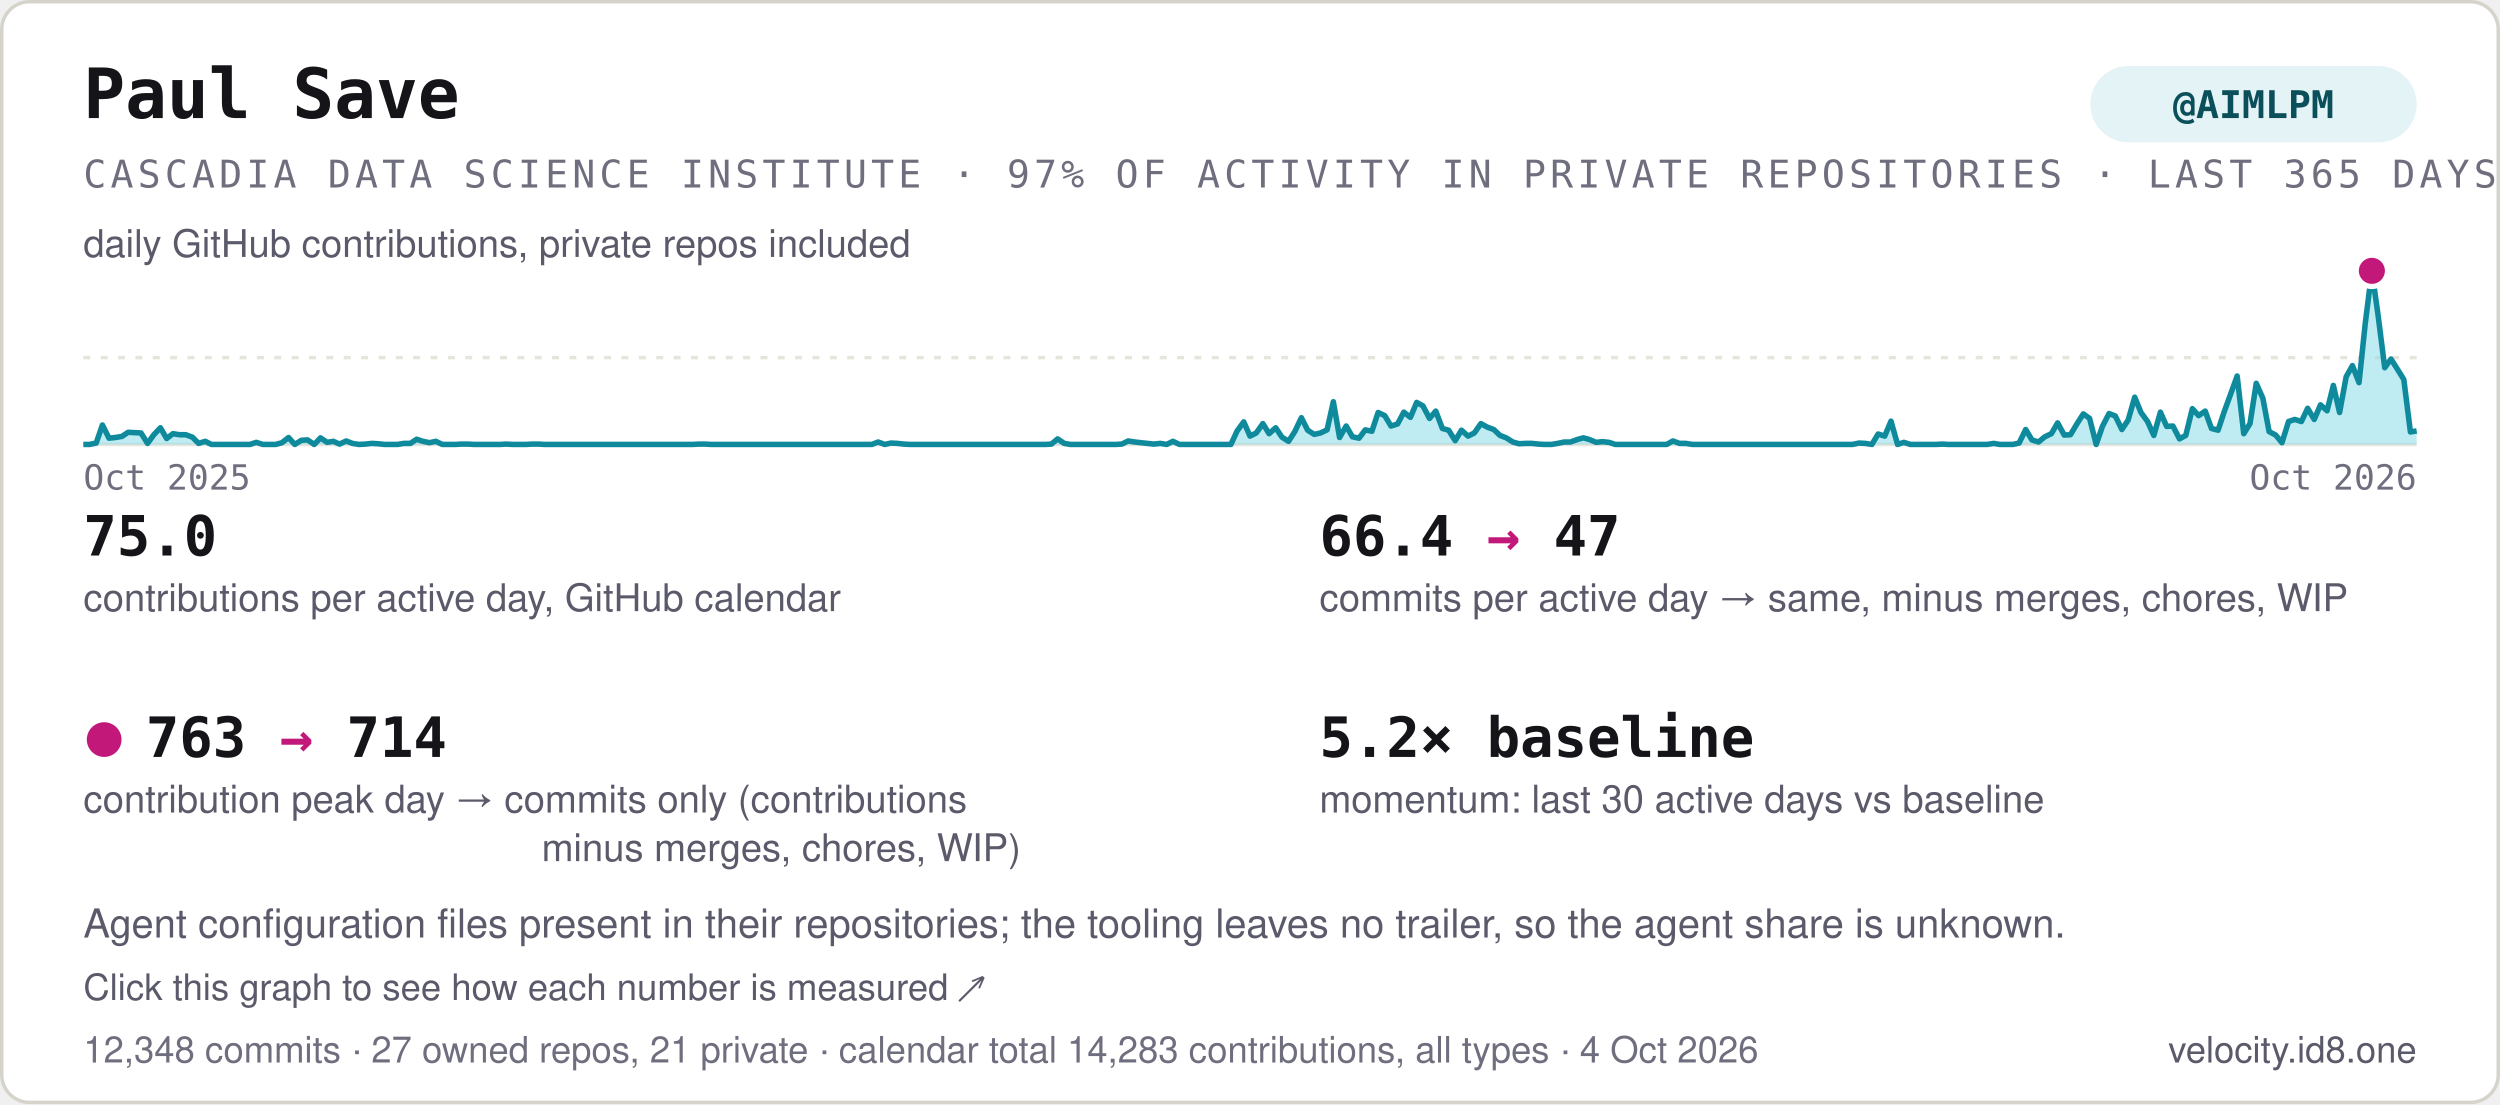
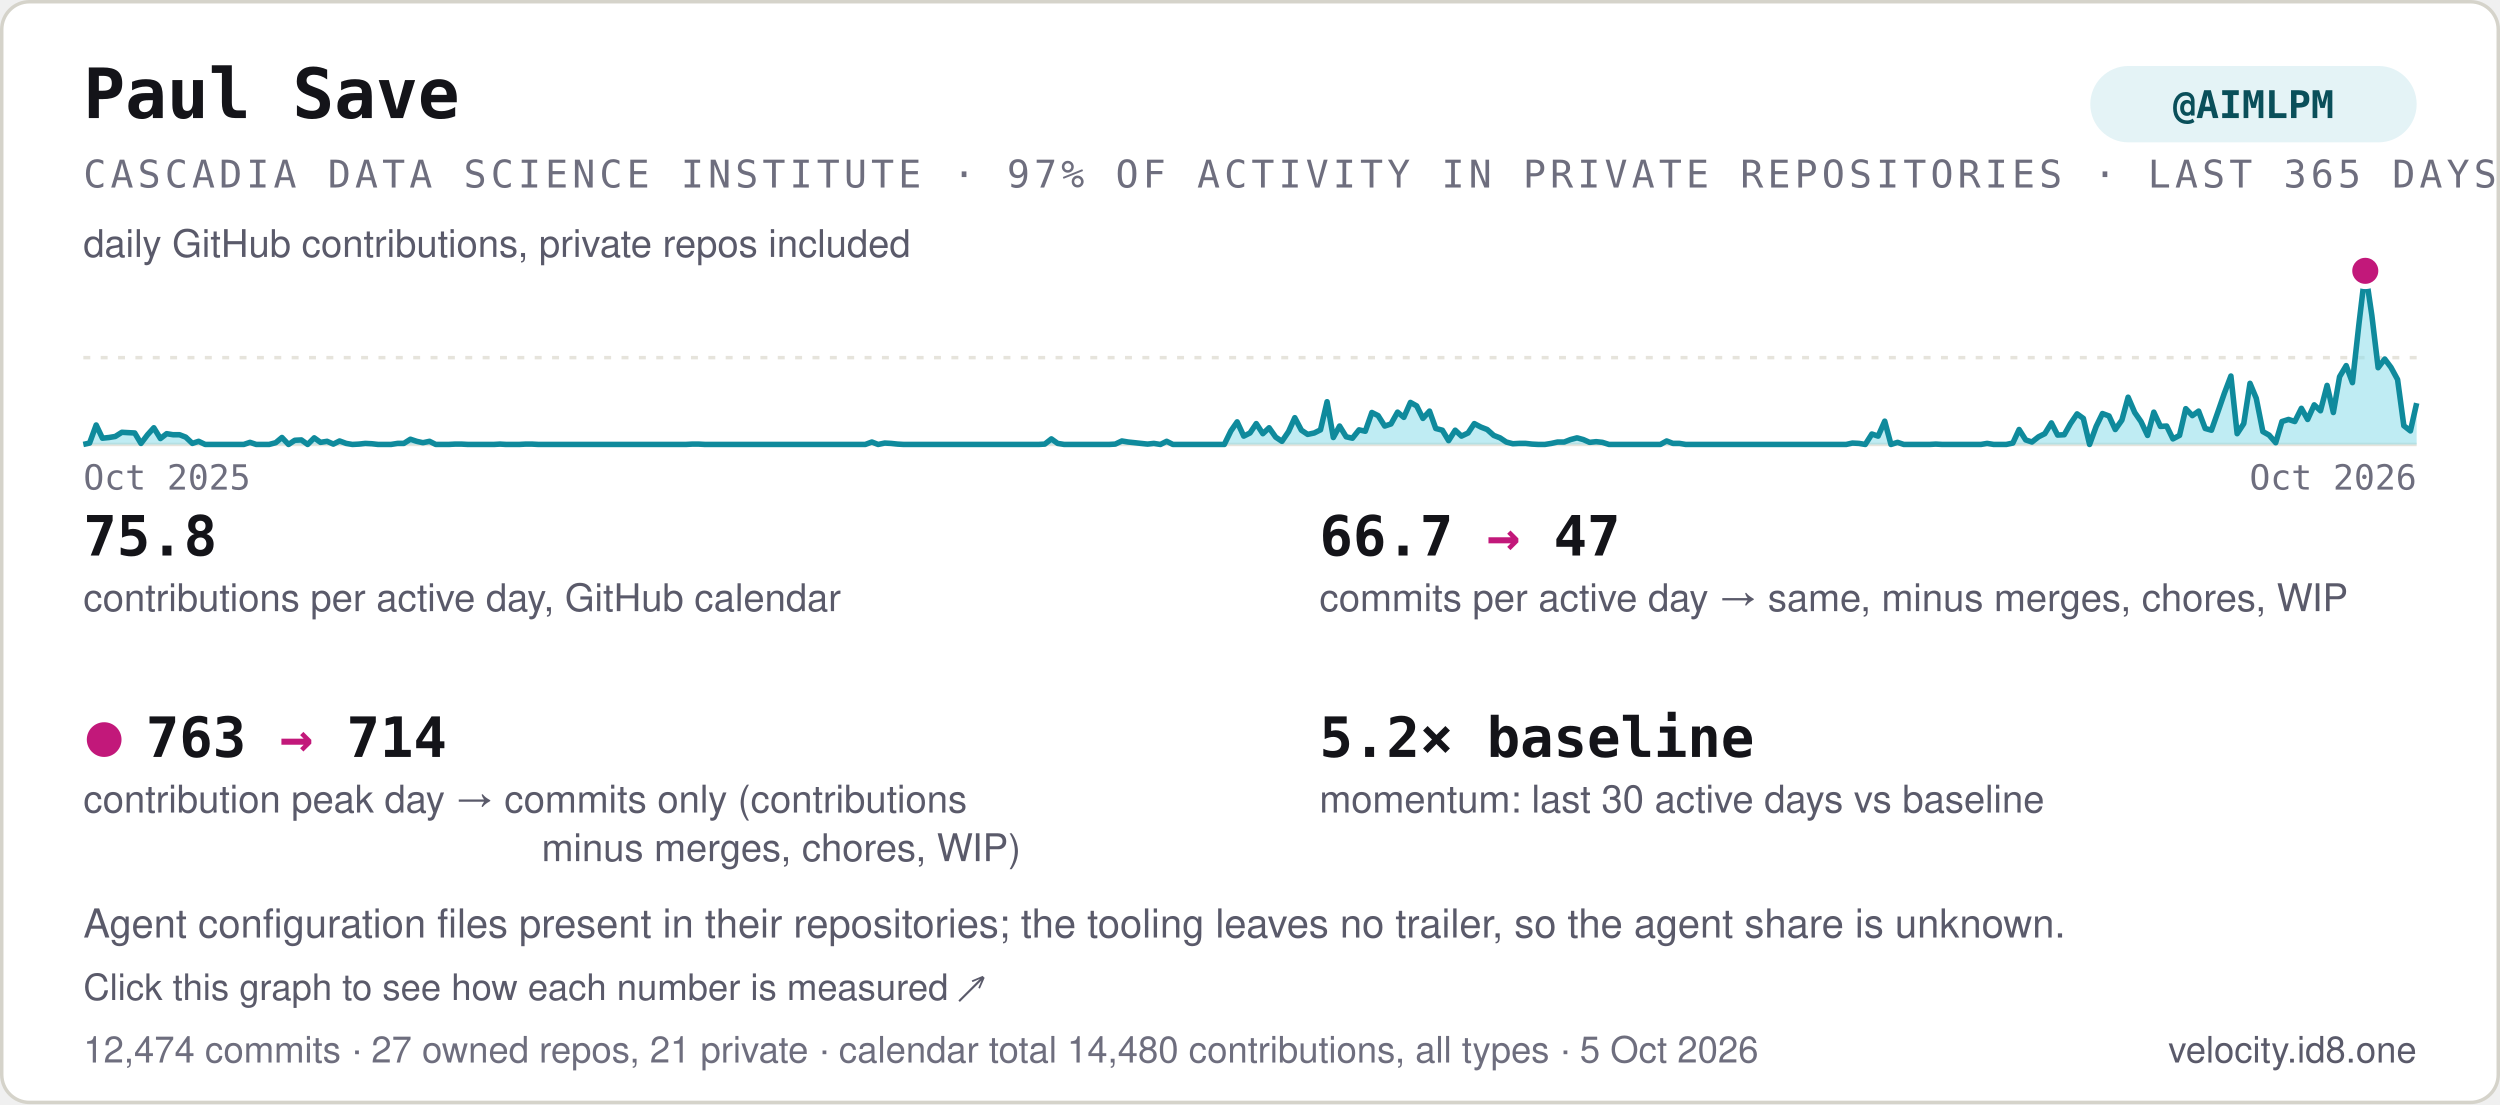
<svg xmlns="http://www.w3.org/2000/svg" width="720" height="318" viewBox="0 0 720 318" role="img" aria-label="Paul Save: Velocity Graph">
  <rect x="0.5" y="0.5" width="719" height="317" rx="8" fill="#FFFFFF" stroke="#D5D3CA" />
  <text x="24" y="34" font-family="Departure Mono, JetBrains Mono, ui-monospace, Menlo, monospace" font-size="20" font-weight="700" fill="#141419">Paul Save</text>
  <text x="24" y="54" font-family="Departure Mono, JetBrains Mono, ui-monospace, Menlo, monospace" font-size="11" letter-spacing="1.2" fill="#6E6E7E">CASCADIA DATA SCIENCE INSTITUTE · 97% OF ACTIVITY IN PRIVATE REPOSITORIES · LAST 365 DAYS</text>
  <rect x="602" y="19" width="94" height="22" rx="11" fill="#E4F3F6" />
  <text x="649" y="34" text-anchor="middle" font-family="Departure Mono, JetBrains Mono, ui-monospace, Menlo, monospace" font-size="11" font-weight="600" fill="#0A4F5A">@AIMLPM</text>
  <line x1="24" x2="696" y1="128" y2="128" stroke="#E6E4DC" />
  <line x1="24" x2="696" y1="103.0" y2="103.0" stroke="#E6E4DC" stroke-dasharray="2 3" />
-   <path d="M24.0,128.0 L25.8,128.0 L27.7,127.6 L29.5,122.4 L31.4,126.2 L33.2,126.0 L35.1,125.7 L36.9,124.5 L38.8,124.6 L40.6,124.7 L42.5,127.7 L44.3,125.2 L46.2,123.2 L48.0,126.3 L49.8,124.9 L51.7,125.2 L53.5,125.2 L55.4,125.9 L57.2,127.7 L59.1,127.1 L60.9,128.0 L62.8,128.0 L64.6,128.0 L66.5,128.0 L68.3,128.0 L70.2,128.0 L72.0,128.0 L73.8,127.4 L75.7,128.0 L77.5,128.0 L79.4,128.0 L81.2,127.5 L83.1,126.0 L84.9,128.0 L86.8,126.8 L88.6,126.7 L90.5,128.0 L92.3,126.1 L94.2,127.4 L96.0,127.1 L97.8,127.9 L99.7,127.0 L101.5,127.7 L103.4,128.0 L105.2,127.9 L107.1,127.7 L108.9,127.8 L110.8,128.0 L112.6,128.0 L114.5,128.0 L116.3,127.7 L118.2,127.7 L120.0,126.5 L121.8,127.1 L123.7,127.5 L125.5,127.1 L127.4,128.0 L129.2,128.0 L131.1,128.0 L132.9,127.9 L134.8,127.9 L136.6,128.0 L138.5,128.0 L140.3,128.0 L142.2,128.0 L144.0,128.0 L145.8,127.9 L147.7,128.0 L149.5,128.0 L151.4,128.0 L153.2,127.9 L155.1,127.9 L156.9,128.0 L158.8,128.0 L160.6,128.0 L162.5,128.0 L164.3,128.0 L166.2,128.0 L168.0,128.0 L169.8,128.0 L171.7,128.0 L173.5,128.0 L175.4,128.0 L177.2,128.0 L179.1,128.0 L180.9,128.0 L182.8,128.0 L184.6,128.0 L186.5,128.0 L188.3,128.0 L190.2,128.0 L192.0,128.0 L193.8,128.0 L195.7,128.0 L197.5,128.0 L199.4,128.0 L201.2,127.9 L203.1,127.9 L204.9,128.0 L206.8,128.0 L208.6,128.0 L210.5,128.0 L212.3,128.0 L214.2,128.0 L216.0,128.0 L217.8,128.0 L219.7,128.0 L221.5,128.0 L223.4,128.0 L225.2,128.0 L227.1,128.0 L228.9,128.0 L230.8,128.0 L232.6,128.0 L234.5,128.0 L236.3,128.0 L238.2,128.0 L240.0,128.0 L241.8,128.0 L243.7,128.0 L245.5,128.0 L247.4,128.0 L249.2,128.0 L251.1,128.0 L252.9,127.3 L254.8,128.0 L256.6,127.6 L258.5,127.7 L260.3,127.9 L262.2,128.0 L264.0,128.0 L265.8,128.0 L267.7,128.0 L269.5,128.0 L271.4,128.0 L273.2,128.0 L275.1,128.0 L276.9,128.0 L278.8,128.0 L280.6,128.0 L282.5,128.0 L284.3,128.0 L286.2,128.0 L288.0,128.0 L289.8,128.0 L291.7,128.0 L293.5,128.0 L295.4,128.0 L297.2,128.0 L299.1,128.0 L300.9,128.0 L302.8,127.9 L304.6,126.4 L306.5,127.7 L308.3,128.0 L310.2,128.0 L312.0,128.0 L313.8,128.0 L315.7,128.0 L317.5,128.0 L319.4,128.0 L321.2,128.0 L323.1,127.9 L324.9,127.0 L326.8,127.3 L328.6,127.5 L330.5,127.7 L332.3,127.9 L334.2,127.7 L336.0,128.0 L337.8,127.1 L339.7,128.0 L341.5,128.0 L343.4,128.0 L345.2,128.0 L347.1,128.0 L348.9,128.0 L350.8,128.0 L352.6,128.0 L354.5,128.0 L356.3,124.1 L358.2,121.5 L360.0,125.6 L361.8,124.7 L363.7,122.0 L365.5,124.9 L367.4,123.2 L369.2,125.9 L371.1,127.1 L372.9,124.3 L374.8,120.3 L376.6,123.9 L378.5,125.1 L380.3,124.7 L382.2,123.8 L384.0,115.7 L385.8,126.0 L387.7,122.7 L389.5,125.8 L391.4,126.2 L393.2,123.8 L395.1,124.2 L396.9,118.8 L398.8,119.7 L400.6,122.7 L402.5,122.1 L404.3,118.7 L406.2,120.2 L408.0,115.9 L409.8,116.9 L411.7,120.5 L413.5,118.4 L415.4,123.4 L417.2,123.9 L419.1,126.9 L420.9,123.9 L422.8,125.6 L424.6,124.7 L426.5,122.0 L428.3,123.0 L430.2,123.7 L432.0,125.4 L433.8,126.1 L435.7,127.3 L437.5,127.8 L439.4,127.7 L441.2,127.7 L443.1,127.9 L444.9,128.0 L446.8,128.0 L448.6,127.7 L450.5,127.3 L452.3,127.3 L454.2,126.6 L456.0,126.1 L457.8,126.6 L459.7,127.4 L461.5,127.2 L463.4,127.4 L465.2,128.0 L467.1,128.0 L468.9,128.0 L470.8,128.0 L472.6,128.0 L474.5,128.0 L476.3,128.0 L478.2,128.0 L480.0,128.0 L481.8,127.0 L483.7,127.7 L485.5,127.7 L487.4,128.0 L489.2,128.0 L491.1,128.0 L492.9,128.0 L494.8,128.0 L496.6,128.0 L498.5,128.0 L500.3,128.0 L502.2,128.0 L504.0,128.0 L505.8,128.0 L507.7,128.0 L509.5,128.0 L511.4,128.0 L513.2,128.0 L515.1,128.0 L516.9,128.0 L518.8,128.0 L520.6,128.0 L522.5,128.0 L524.3,128.0 L526.2,128.0 L528.0,128.0 L529.8,128.0 L531.7,128.0 L533.5,128.0 L535.4,127.6 L537.2,127.7 L539.1,128.0 L540.9,125.0 L542.8,125.6 L544.6,121.3 L546.5,128.0 L548.3,127.4 L550.2,128.0 L552.0,128.0 L553.8,128.0 L555.7,128.0 L557.5,128.0 L559.4,127.9 L561.2,128.0 L563.1,128.0 L564.9,128.0 L566.8,128.0 L568.6,128.0 L570.5,128.0 L572.3,128.0 L574.2,127.7 L576.0,128.0 L577.8,128.0 L579.7,128.0 L581.5,127.6 L583.4,123.7 L585.2,126.7 L587.1,127.3 L588.9,125.8 L590.8,124.9 L592.6,121.8 L594.5,125.3 L596.3,125.2 L598.2,122.0 L600.0,119.2 L601.8,120.5 L603.7,128.0 L605.5,122.8 L607.4,119.1 L609.2,119.8 L611.1,123.7 L612.9,121.0 L614.8,114.4 L616.6,118.8 L618.5,121.4 L620.3,125.4 L622.2,118.7 L624.0,122.8 L625.8,122.7 L627.7,126.4 L629.5,125.4 L631.4,117.7 L633.2,119.7 L635.1,118.4 L636.9,123.4 L638.8,123.9 L640.6,118.5 L642.5,113.3 L644.3,108.3 L646.2,124.9 L648.0,122.0 L649.8,110.4 L651.7,114.7 L653.5,124.3 L655.4,125.3 L657.2,127.5 L659.1,121.4 L660.9,120.8 L662.8,121.4 L664.6,117.6 L666.5,120.8 L668.3,116.6 L670.2,118.3 L672.0,111.0 L673.8,118.8 L675.7,108.5 L677.5,105.3 L679.4,110.2 L681.2,93.1 L683.1,78.0 L684.9,90.9 L686.8,105.9 L688.6,103.4 L690.5,106.4 L692.3,109.3 L694.2,124.4 L696.0,124.1 L696.0,128 L24,128 Z" fill="#8ADCE8" fill-opacity="0.55" />
-   <path d="M24.0,128.0 L25.8,128.0 L27.7,127.6 L29.5,122.4 L31.4,126.2 L33.2,126.0 L35.1,125.7 L36.9,124.5 L38.8,124.6 L40.6,124.7 L42.5,127.7 L44.3,125.2 L46.2,123.2 L48.0,126.3 L49.8,124.9 L51.7,125.2 L53.5,125.2 L55.4,125.9 L57.2,127.7 L59.1,127.1 L60.9,128.0 L62.8,128.0 L64.6,128.0 L66.5,128.0 L68.3,128.0 L70.2,128.0 L72.0,128.0 L73.8,127.4 L75.7,128.0 L77.5,128.0 L79.4,128.0 L81.2,127.5 L83.1,126.0 L84.9,128.0 L86.8,126.8 L88.6,126.7 L90.5,128.0 L92.3,126.1 L94.2,127.4 L96.0,127.1 L97.8,127.9 L99.7,127.0 L101.5,127.7 L103.4,128.0 L105.2,127.9 L107.1,127.7 L108.9,127.8 L110.8,128.0 L112.6,128.0 L114.5,128.0 L116.3,127.7 L118.2,127.7 L120.0,126.5 L121.8,127.1 L123.7,127.5 L125.5,127.1 L127.4,128.0 L129.2,128.0 L131.1,128.0 L132.9,127.9 L134.8,127.9 L136.6,128.0 L138.5,128.0 L140.3,128.0 L142.2,128.0 L144.0,128.0 L145.8,127.9 L147.7,128.0 L149.5,128.0 L151.4,128.0 L153.2,127.9 L155.1,127.9 L156.9,128.0 L158.8,128.0 L160.6,128.0 L162.5,128.0 L164.3,128.0 L166.2,128.0 L168.0,128.0 L169.8,128.0 L171.7,128.0 L173.5,128.0 L175.4,128.0 L177.2,128.0 L179.1,128.0 L180.9,128.0 L182.8,128.0 L184.6,128.0 L186.5,128.0 L188.3,128.0 L190.2,128.0 L192.0,128.0 L193.8,128.0 L195.7,128.0 L197.5,128.0 L199.4,128.0 L201.2,127.9 L203.1,127.9 L204.9,128.0 L206.8,128.0 L208.6,128.0 L210.5,128.0 L212.3,128.0 L214.2,128.0 L216.0,128.0 L217.8,128.0 L219.7,128.0 L221.5,128.0 L223.4,128.0 L225.2,128.0 L227.1,128.0 L228.9,128.0 L230.8,128.0 L232.6,128.0 L234.5,128.0 L236.3,128.0 L238.2,128.0 L240.0,128.0 L241.8,128.0 L243.7,128.0 L245.5,128.0 L247.4,128.0 L249.2,128.0 L251.1,128.0 L252.9,127.3 L254.8,128.0 L256.6,127.6 L258.5,127.7 L260.3,127.9 L262.2,128.0 L264.0,128.0 L265.8,128.0 L267.7,128.0 L269.5,128.0 L271.4,128.0 L273.2,128.0 L275.1,128.0 L276.9,128.0 L278.8,128.0 L280.6,128.0 L282.5,128.0 L284.3,128.0 L286.2,128.0 L288.0,128.0 L289.8,128.0 L291.7,128.0 L293.5,128.0 L295.4,128.0 L297.2,128.0 L299.1,128.0 L300.9,128.0 L302.8,127.9 L304.6,126.4 L306.5,127.7 L308.3,128.0 L310.2,128.0 L312.0,128.0 L313.8,128.0 L315.7,128.0 L317.5,128.0 L319.4,128.0 L321.2,128.0 L323.1,127.9 L324.9,127.0 L326.8,127.3 L328.6,127.5 L330.5,127.7 L332.3,127.9 L334.2,127.7 L336.0,128.0 L337.8,127.1 L339.7,128.0 L341.5,128.0 L343.4,128.0 L345.2,128.0 L347.1,128.0 L348.9,128.0 L350.8,128.0 L352.6,128.0 L354.5,128.0 L356.3,124.1 L358.2,121.5 L360.0,125.6 L361.8,124.7 L363.7,122.0 L365.5,124.9 L367.4,123.2 L369.2,125.9 L371.1,127.1 L372.9,124.3 L374.8,120.3 L376.6,123.9 L378.5,125.1 L380.3,124.7 L382.2,123.8 L384.0,115.7 L385.8,126.0 L387.7,122.7 L389.5,125.8 L391.4,126.2 L393.2,123.8 L395.1,124.2 L396.9,118.8 L398.8,119.7 L400.6,122.7 L402.5,122.1 L404.3,118.7 L406.2,120.2 L408.0,115.9 L409.8,116.9 L411.7,120.5 L413.5,118.4 L415.4,123.4 L417.2,123.9 L419.1,126.9 L420.9,123.9 L422.8,125.6 L424.6,124.7 L426.5,122.0 L428.3,123.0 L430.2,123.7 L432.0,125.4 L433.8,126.1 L435.7,127.3 L437.5,127.8 L439.4,127.7 L441.2,127.7 L443.1,127.9 L444.9,128.0 L446.8,128.0 L448.6,127.7 L450.5,127.3 L452.3,127.3 L454.2,126.6 L456.0,126.1 L457.8,126.6 L459.7,127.4 L461.5,127.2 L463.4,127.4 L465.2,128.0 L467.1,128.0 L468.9,128.0 L470.8,128.0 L472.6,128.0 L474.5,128.0 L476.3,128.0 L478.2,128.0 L480.0,128.0 L481.8,127.0 L483.7,127.7 L485.5,127.7 L487.4,128.0 L489.2,128.0 L491.1,128.0 L492.9,128.0 L494.8,128.0 L496.6,128.0 L498.5,128.0 L500.3,128.0 L502.2,128.0 L504.0,128.0 L505.8,128.0 L507.7,128.0 L509.5,128.0 L511.4,128.0 L513.2,128.0 L515.1,128.0 L516.9,128.0 L518.8,128.0 L520.6,128.0 L522.5,128.0 L524.3,128.0 L526.2,128.0 L528.0,128.0 L529.8,128.0 L531.7,128.0 L533.5,128.0 L535.4,127.6 L537.2,127.7 L539.1,128.0 L540.9,125.0 L542.8,125.6 L544.6,121.3 L546.5,128.0 L548.3,127.4 L550.2,128.0 L552.0,128.0 L553.8,128.0 L555.7,128.0 L557.5,128.0 L559.4,127.9 L561.2,128.0 L563.1,128.0 L564.9,128.0 L566.8,128.0 L568.6,128.0 L570.5,128.0 L572.3,128.0 L574.2,127.7 L576.0,128.0 L577.8,128.0 L579.7,128.0 L581.5,127.6 L583.4,123.7 L585.2,126.7 L587.1,127.3 L588.9,125.8 L590.8,124.9 L592.6,121.8 L594.5,125.3 L596.3,125.2 L598.2,122.0 L600.0,119.2 L601.8,120.5 L603.7,128.0 L605.5,122.8 L607.4,119.1 L609.2,119.8 L611.1,123.7 L612.9,121.0 L614.8,114.4 L616.6,118.8 L618.5,121.4 L620.3,125.4 L622.2,118.7 L624.0,122.8 L625.8,122.7 L627.7,126.4 L629.5,125.4 L631.4,117.7 L633.2,119.7 L635.1,118.4 L636.9,123.4 L638.8,123.9 L640.6,118.5 L642.5,113.3 L644.3,108.3 L646.2,124.9 L648.0,122.0 L649.8,110.4 L651.7,114.7 L653.5,124.3 L655.4,125.3 L657.2,127.5 L659.1,121.4 L660.9,120.8 L662.8,121.4 L664.6,117.6 L666.5,120.8 L668.3,116.6 L670.2,118.3 L672.0,111.0 L673.8,118.8 L675.7,108.5 L677.5,105.3 L679.4,110.2 L681.2,93.1 L683.1,78.0 L684.9,90.9 L686.8,105.9 L688.6,103.4 L690.5,106.4 L692.3,109.3 L694.2,124.4 L696.0,124.1" fill="none" stroke="#0F8A9C" stroke-width="1.6" stroke-linejoin="round" />
-   <circle cx="683.1" cy="78.0" r="4.5" fill="#C2187A" stroke="#FFFFFF" stroke-width="1.5" />
+   <path d="M24.0,128.0 L25.8,127.6 L27.7,122.4 L29.5,126.2 L31.4,126.0 L33.2,125.7 L35.1,124.5 L36.9,124.6 L38.8,124.7 L40.6,127.7 L42.5,125.2 L44.3,123.2 L46.2,126.3 L48.0,124.9 L49.8,125.2 L51.7,125.2 L53.5,125.9 L55.4,127.7 L57.2,127.1 L59.1,128.0 L60.9,128.0 L62.8,128.0 L64.6,128.0 L66.5,128.0 L68.3,128.0 L70.2,128.0 L72.0,127.4 L73.8,128.0 L75.7,128.0 L77.5,128.0 L79.4,127.5 L81.2,126.0 L83.1,128.0 L84.9,126.8 L86.8,126.7 L88.6,128.0 L90.5,126.1 L92.3,127.4 L94.2,127.1 L96.0,127.9 L97.8,127.0 L99.7,127.7 L101.5,128.0 L103.4,127.9 L105.2,127.7 L107.1,127.8 L108.9,128.0 L110.8,128.0 L112.6,128.0 L114.5,127.7 L116.3,127.7 L118.2,126.5 L120.0,127.1 L121.8,127.5 L123.7,127.1 L125.5,128.0 L127.4,128.0 L129.2,128.0 L131.1,127.9 L132.9,127.9 L134.8,128.0 L136.6,128.0 L138.5,128.0 L140.3,128.0 L142.2,128.0 L144.0,127.9 L145.8,128.0 L147.7,128.0 L149.5,128.0 L151.4,127.9 L153.2,127.9 L155.1,128.0 L156.9,128.0 L158.8,128.0 L160.6,128.0 L162.5,128.0 L164.3,128.0 L166.2,128.0 L168.0,128.0 L169.8,128.0 L171.7,128.0 L173.5,128.0 L175.4,128.0 L177.2,128.0 L179.1,128.0 L180.9,128.0 L182.8,128.0 L184.6,128.0 L186.5,128.0 L188.3,128.0 L190.2,128.0 L192.0,128.0 L193.8,128.0 L195.7,128.0 L197.5,128.0 L199.4,127.9 L201.2,127.9 L203.1,128.0 L204.9,128.0 L206.8,128.0 L208.6,128.0 L210.5,128.0 L212.3,128.0 L214.2,128.0 L216.0,128.0 L217.8,128.0 L219.7,128.0 L221.5,128.0 L223.4,128.0 L225.2,128.0 L227.1,128.0 L228.9,128.0 L230.8,128.0 L232.6,128.0 L234.5,128.0 L236.3,128.0 L238.2,128.0 L240.0,128.0 L241.8,128.0 L243.7,128.0 L245.5,128.0 L247.4,128.0 L249.2,128.0 L251.1,127.3 L252.9,128.0 L254.8,127.6 L256.6,127.7 L258.5,127.9 L260.3,128.0 L262.2,128.0 L264.0,128.0 L265.8,128.0 L267.7,128.0 L269.5,128.0 L271.4,128.0 L273.2,128.0 L275.1,128.0 L276.9,128.0 L278.8,128.0 L280.6,128.0 L282.5,128.0 L284.3,128.0 L286.2,128.0 L288.0,128.0 L289.8,128.0 L291.7,128.0 L293.5,128.0 L295.4,128.0 L297.2,128.0 L299.1,128.0 L300.9,127.9 L302.8,126.4 L304.6,127.7 L306.5,128.0 L308.3,128.0 L310.2,128.0 L312.0,128.0 L313.8,128.0 L315.7,128.0 L317.5,128.0 L319.4,128.0 L321.2,127.9 L323.1,127.0 L324.9,127.3 L326.8,127.5 L328.6,127.7 L330.5,127.9 L332.3,127.7 L334.2,128.0 L336.0,127.1 L337.8,128.0 L339.7,128.0 L341.5,128.0 L343.4,128.0 L345.2,128.0 L347.1,128.0 L348.9,128.0 L350.8,128.0 L352.6,128.0 L354.5,124.1 L356.3,121.5 L358.2,125.6 L360.0,124.7 L361.8,122.0 L363.7,124.9 L365.5,123.2 L367.4,125.9 L369.2,127.1 L371.1,124.3 L372.9,120.3 L374.8,123.9 L376.6,125.1 L378.5,124.7 L380.3,123.8 L382.2,115.7 L384.0,126.0 L385.8,122.7 L387.7,125.8 L389.5,126.2 L391.4,123.8 L393.2,124.2 L395.1,118.8 L396.9,119.7 L398.8,122.7 L400.6,122.1 L402.5,118.7 L404.3,120.2 L406.2,115.9 L408.0,116.9 L409.8,120.5 L411.7,118.4 L413.5,123.4 L415.4,123.9 L417.2,126.9 L419.1,123.9 L420.9,125.6 L422.8,124.7 L424.6,122.0 L426.5,123.0 L428.3,123.7 L430.2,125.4 L432.0,126.1 L433.8,127.3 L435.7,127.8 L437.5,127.7 L439.4,127.7 L441.2,127.9 L443.1,128.0 L444.9,128.0 L446.8,127.7 L448.6,127.3 L450.5,127.3 L452.3,126.6 L454.2,126.1 L456.0,126.6 L457.8,127.4 L459.7,127.2 L461.5,127.4 L463.4,128.0 L465.2,128.0 L467.1,128.0 L468.9,128.0 L470.8,128.0 L472.6,128.0 L474.5,128.0 L476.3,128.0 L478.2,128.0 L480.0,127.0 L481.8,127.7 L483.7,127.7 L485.5,128.0 L487.4,128.0 L489.2,128.0 L491.1,128.0 L492.9,128.0 L494.8,128.0 L496.6,128.0 L498.5,128.0 L500.3,128.0 L502.2,128.0 L504.0,128.0 L505.8,128.0 L507.7,128.0 L509.5,128.0 L511.4,128.0 L513.2,128.0 L515.1,128.0 L516.9,128.0 L518.8,128.0 L520.6,128.0 L522.5,128.0 L524.3,128.0 L526.2,128.0 L528.0,128.0 L529.8,128.0 L531.7,128.0 L533.5,127.6 L535.4,127.7 L537.2,128.0 L539.1,125.0 L540.9,125.6 L542.8,121.3 L544.6,128.0 L546.5,127.4 L548.3,128.0 L550.2,128.0 L552.0,128.0 L553.8,128.0 L555.7,128.0 L557.5,127.9 L559.4,128.0 L561.2,128.0 L563.1,128.0 L564.9,128.0 L566.8,128.0 L568.6,128.0 L570.5,128.0 L572.3,127.7 L574.2,128.0 L576.0,128.0 L577.8,128.0 L579.7,127.6 L581.5,123.7 L583.4,126.7 L585.2,127.3 L587.1,125.8 L588.9,124.9 L590.8,121.8 L592.6,125.3 L594.5,125.2 L596.3,122.0 L598.2,119.2 L600.0,120.5 L601.8,128.0 L603.7,122.8 L605.5,119.1 L607.4,119.8 L609.2,123.7 L611.1,121.0 L612.9,114.4 L614.8,118.8 L616.6,121.4 L618.5,125.4 L620.3,118.7 L622.2,122.8 L624.0,122.7 L625.8,126.4 L627.7,125.4 L629.5,117.7 L631.4,119.7 L633.2,118.4 L635.1,123.4 L636.9,123.9 L638.8,118.5 L640.6,113.3 L642.5,108.3 L644.3,124.9 L646.2,122.0 L648.0,110.4 L649.8,114.7 L651.7,124.3 L653.5,125.3 L655.4,127.5 L657.2,121.4 L659.1,120.8 L660.9,121.4 L662.8,117.6 L664.6,120.8 L666.5,116.6 L668.3,118.3 L670.2,111.0 L672.0,118.8 L673.8,108.5 L675.7,105.3 L677.5,110.2 L679.4,93.1 L681.2,78.0 L683.1,90.9 L684.9,105.9 L686.8,103.4 L688.6,105.8 L690.5,109.3 L692.3,122.6 L694.2,124.1 L696.0,116.1 L696.0,128 L24,128 Z" fill="#8ADCE8" fill-opacity="0.55" />
+   <path d="M24.0,128.0 L25.8,127.6 L27.7,122.4 L29.5,126.2 L31.4,126.0 L33.2,125.7 L35.1,124.5 L36.9,124.6 L38.8,124.7 L40.6,127.7 L42.5,125.2 L44.3,123.2 L46.2,126.3 L48.0,124.9 L49.8,125.2 L51.7,125.2 L53.5,125.9 L55.4,127.7 L57.2,127.1 L59.1,128.0 L60.9,128.0 L62.8,128.0 L64.6,128.0 L66.5,128.0 L68.3,128.0 L70.2,128.0 L72.0,127.4 L73.8,128.0 L75.7,128.0 L77.5,128.0 L79.4,127.5 L81.2,126.0 L83.1,128.0 L84.9,126.8 L86.8,126.7 L88.6,128.0 L90.5,126.1 L92.3,127.4 L94.2,127.1 L96.0,127.9 L97.8,127.0 L99.7,127.7 L101.5,128.0 L103.4,127.9 L105.2,127.7 L107.1,127.8 L108.9,128.0 L110.8,128.0 L112.6,128.0 L114.5,127.7 L116.3,127.7 L118.2,126.5 L120.0,127.1 L121.8,127.5 L123.7,127.1 L125.5,128.0 L127.4,128.0 L129.2,128.0 L131.1,127.9 L132.9,127.9 L134.8,128.0 L136.6,128.0 L138.5,128.0 L140.3,128.0 L142.2,128.0 L144.0,127.9 L145.8,128.0 L147.7,128.0 L149.5,128.0 L151.4,127.9 L153.2,127.9 L155.1,128.0 L156.9,128.0 L158.8,128.0 L160.6,128.0 L162.5,128.0 L164.3,128.0 L166.2,128.0 L168.0,128.0 L169.8,128.0 L171.7,128.0 L173.5,128.0 L175.4,128.0 L177.2,128.0 L179.1,128.0 L180.9,128.0 L182.8,128.0 L184.6,128.0 L186.5,128.0 L188.3,128.0 L190.2,128.0 L192.0,128.0 L193.8,128.0 L195.7,128.0 L197.5,128.0 L199.4,127.9 L201.2,127.9 L203.1,128.0 L204.9,128.0 L206.8,128.0 L208.6,128.0 L210.5,128.0 L212.3,128.0 L214.2,128.0 L216.0,128.0 L217.8,128.0 L219.7,128.0 L221.5,128.0 L223.4,128.0 L225.2,128.0 L227.1,128.0 L228.9,128.0 L230.8,128.0 L232.6,128.0 L234.5,128.0 L236.3,128.0 L238.2,128.0 L240.0,128.0 L241.8,128.0 L243.7,128.0 L245.5,128.0 L247.4,128.0 L249.2,128.0 L251.1,127.3 L252.9,128.0 L254.8,127.6 L256.6,127.7 L258.5,127.9 L260.3,128.0 L262.2,128.0 L264.0,128.0 L265.8,128.0 L267.7,128.0 L269.5,128.0 L271.4,128.0 L273.2,128.0 L275.1,128.0 L276.9,128.0 L278.8,128.0 L280.6,128.0 L282.5,128.0 L284.3,128.0 L286.2,128.0 L288.0,128.0 L289.8,128.0 L291.7,128.0 L293.5,128.0 L295.4,128.0 L297.2,128.0 L299.1,128.0 L300.9,127.9 L302.8,126.4 L304.6,127.7 L306.5,128.0 L308.3,128.0 L310.2,128.0 L312.0,128.0 L313.8,128.0 L315.7,128.0 L317.5,128.0 L319.4,128.0 L321.2,127.9 L323.1,127.0 L324.9,127.3 L326.8,127.5 L328.6,127.7 L330.5,127.9 L332.3,127.7 L334.2,128.0 L336.0,127.1 L337.8,128.0 L339.7,128.0 L341.5,128.0 L343.4,128.0 L345.2,128.0 L347.1,128.0 L348.9,128.0 L350.8,128.0 L352.6,128.0 L354.5,124.1 L356.3,121.5 L358.2,125.6 L360.0,124.7 L361.8,122.0 L363.7,124.9 L365.5,123.2 L367.4,125.9 L369.2,127.1 L371.1,124.3 L372.9,120.3 L374.8,123.9 L376.6,125.1 L378.5,124.7 L380.3,123.8 L382.2,115.7 L384.0,126.0 L385.8,122.7 L387.7,125.8 L389.5,126.2 L391.4,123.8 L393.2,124.2 L395.1,118.8 L396.9,119.7 L398.8,122.7 L400.6,122.1 L402.5,118.7 L404.3,120.2 L406.2,115.9 L408.0,116.9 L409.8,120.5 L411.7,118.4 L413.5,123.4 L415.4,123.9 L417.2,126.9 L419.1,123.9 L420.9,125.6 L422.8,124.7 L424.6,122.0 L426.5,123.0 L428.3,123.7 L430.2,125.4 L432.0,126.1 L433.8,127.3 L435.7,127.8 L437.5,127.7 L439.4,127.7 L441.2,127.9 L443.1,128.0 L444.9,128.0 L446.8,127.7 L448.6,127.3 L450.5,127.3 L452.3,126.6 L454.2,126.1 L456.0,126.6 L457.8,127.4 L459.7,127.2 L461.5,127.4 L463.4,128.0 L465.2,128.0 L467.1,128.0 L468.9,128.0 L470.8,128.0 L472.6,128.0 L474.5,128.0 L476.3,128.0 L478.2,128.0 L480.0,127.0 L481.8,127.7 L483.7,127.7 L485.5,128.0 L487.4,128.0 L489.2,128.0 L491.1,128.0 L492.9,128.0 L494.8,128.0 L496.6,128.0 L498.5,128.0 L500.3,128.0 L502.2,128.0 L504.0,128.0 L505.8,128.0 L507.7,128.0 L509.5,128.0 L511.4,128.0 L513.2,128.0 L515.1,128.0 L516.9,128.0 L518.8,128.0 L520.6,128.0 L522.5,128.0 L524.3,128.0 L526.2,128.0 L528.0,128.0 L529.8,128.0 L531.7,128.0 L533.5,127.6 L535.4,127.7 L537.2,128.0 L539.1,125.0 L540.9,125.6 L542.8,121.3 L544.6,128.0 L546.5,127.4 L548.3,128.0 L550.2,128.0 L552.0,128.0 L553.8,128.0 L555.7,128.0 L557.5,127.9 L559.4,128.0 L561.2,128.0 L563.1,128.0 L564.9,128.0 L566.8,128.0 L568.6,128.0 L570.5,128.0 L572.3,127.7 L574.2,128.0 L576.0,128.0 L577.8,128.0 L579.7,127.6 L581.5,123.7 L583.4,126.7 L585.2,127.3 L587.1,125.8 L588.9,124.9 L590.8,121.8 L592.6,125.3 L594.5,125.2 L596.3,122.0 L598.2,119.2 L600.0,120.5 L601.8,128.0 L603.7,122.8 L605.5,119.1 L607.4,119.8 L609.2,123.7 L611.1,121.0 L612.9,114.4 L614.8,118.8 L616.6,121.4 L618.5,125.4 L620.3,118.7 L622.2,122.8 L624.0,122.7 L625.8,126.4 L627.7,125.4 L629.5,117.7 L631.4,119.7 L633.2,118.4 L635.1,123.4 L636.9,123.9 L638.8,118.5 L640.6,113.3 L642.5,108.3 L644.3,124.9 L646.2,122.0 L648.0,110.4 L649.8,114.7 L651.7,124.3 L653.5,125.3 L655.4,127.5 L657.2,121.4 L659.1,120.8 L660.9,121.4 L662.8,117.6 L664.6,120.8 L666.5,116.6 L668.3,118.3 L670.2,111.0 L672.0,118.8 L673.8,108.5 L675.7,105.3 L677.5,110.2 L679.4,93.1 L681.2,78.0 L683.1,90.9 L684.9,105.9 L686.8,103.4 L688.6,105.8 L690.5,109.3 L692.3,122.6 L694.2,124.1 L696.0,116.1" fill="none" stroke="#0F8A9C" stroke-width="1.6" stroke-linejoin="round" />
+   <circle cx="681.2" cy="78.0" r="4.5" fill="#C2187A" stroke="#FFFFFF" stroke-width="1.5" />
  <text x="24" y="141" font-family="Departure Mono, JetBrains Mono, ui-monospace, Menlo, monospace" font-size="10" fill="#6E6E7E">Oct 2025</text>
  <text x="696" y="141" text-anchor="end" font-family="Departure Mono, JetBrains Mono, ui-monospace, Menlo, monospace" font-size="10" fill="#6E6E7E">Oct 2026</text>
  <text x="24" y="74" font-family="-apple-system, BlinkMacSystemFont, 'Segoe UI', Helvetica, Arial, sans-serif" font-size="11" fill="#5A5A6A">daily GitHub contributions, private repos included</text>
-   <text x="24" y="160" font-family="Departure Mono, JetBrains Mono, ui-monospace, Menlo, monospace" font-size="16" font-weight="600" fill="#141419">75.0</text>
+   <text x="24" y="160" font-family="Departure Mono, JetBrains Mono, ui-monospace, Menlo, monospace" font-size="16" font-weight="600" fill="#141419">75.8</text>
  <text x="24" y="176" font-family="-apple-system, BlinkMacSystemFont, 'Segoe UI', Helvetica, Arial, sans-serif" font-size="11" fill="#5A5A6A">contributions per active day, GitHub calendar</text>
-   <text x="380" y="160" font-family="Departure Mono, JetBrains Mono, ui-monospace, Menlo, monospace" font-size="16" font-weight="600" fill="#141419">66.4 <tspan fill="#C2187A">→</tspan> 47</text>
+   <text x="380" y="160" font-family="Departure Mono, JetBrains Mono, ui-monospace, Menlo, monospace" font-size="16" font-weight="600" fill="#141419">66.7 <tspan fill="#C2187A">→</tspan> 47</text>
  <text x="380" y="176" font-family="-apple-system, BlinkMacSystemFont, 'Segoe UI', Helvetica, Arial, sans-serif" font-size="11" fill="#5A5A6A">commits per active day → same, minus merges, chores, WIP</text>
  <circle cx="30" cy="213" r="5" fill="#C2187A" />
  <text x="42" y="218" font-family="Departure Mono, JetBrains Mono, ui-monospace, Menlo, monospace" font-size="16" font-weight="600" fill="#141419">763 <tspan fill="#C2187A">→</tspan> 714</text>
  <text x="24" y="234" font-family="-apple-system, BlinkMacSystemFont, 'Segoe UI', Helvetica, Arial, sans-serif" font-size="11" fill="#5A5A6A">contribution peak day → commits only (contributions</text>
  <text x="156" y="248" font-family="-apple-system, BlinkMacSystemFont, 'Segoe UI', Helvetica, Arial, sans-serif" font-size="11" fill="#5A5A6A">minus merges, chores, WIP)</text>
  <text x="380" y="218" font-family="Departure Mono, JetBrains Mono, ui-monospace, Menlo, monospace" font-size="16" font-weight="600" fill="#141419">5.2× baseline</text>
  <text x="380" y="234" font-family="-apple-system, BlinkMacSystemFont, 'Segoe UI', Helvetica, Arial, sans-serif" font-size="11" fill="#5A5A6A">momentum: last 30 active days vs baseline</text>
  <text x="24" y="270" font-family="-apple-system, BlinkMacSystemFont, 'Segoe UI', Helvetica, Arial, sans-serif" font-size="11.5" fill="#5A5A6A">Agent configuration files present in their repositories; the tooling leaves no trailer, so the agent share is unknown.</text>
  <text x="24" y="288" font-family="-apple-system, BlinkMacSystemFont, 'Segoe UI', Helvetica, Arial, sans-serif" font-size="10.5" fill="#5A5A6A">Click this graph to see how each number is measured ↗</text>
-   <text x="24" y="306" font-family="-apple-system, BlinkMacSystemFont, 'Segoe UI', Helvetica, Arial, sans-serif" font-size="10.5" fill="#6E6E7E">12,348 commits · 27 owned repos, 21 private · calendar total 14,283 contributions, all types · 4 Oct 2026</text>
+   <text x="24" y="306" font-family="-apple-system, BlinkMacSystemFont, 'Segoe UI', Helvetica, Arial, sans-serif" font-size="10.5" fill="#6E6E7E">12,474 commits · 27 owned repos, 21 private · calendar total 14,480 contributions, all types · 5 Oct 2026</text>
  <text x="696" y="306" text-anchor="end" font-family="-apple-system, BlinkMacSystemFont, 'Segoe UI', Helvetica, Arial, sans-serif" font-size="10.5" fill="#5A5A6A">velocity.id8.one</text>
</svg>
